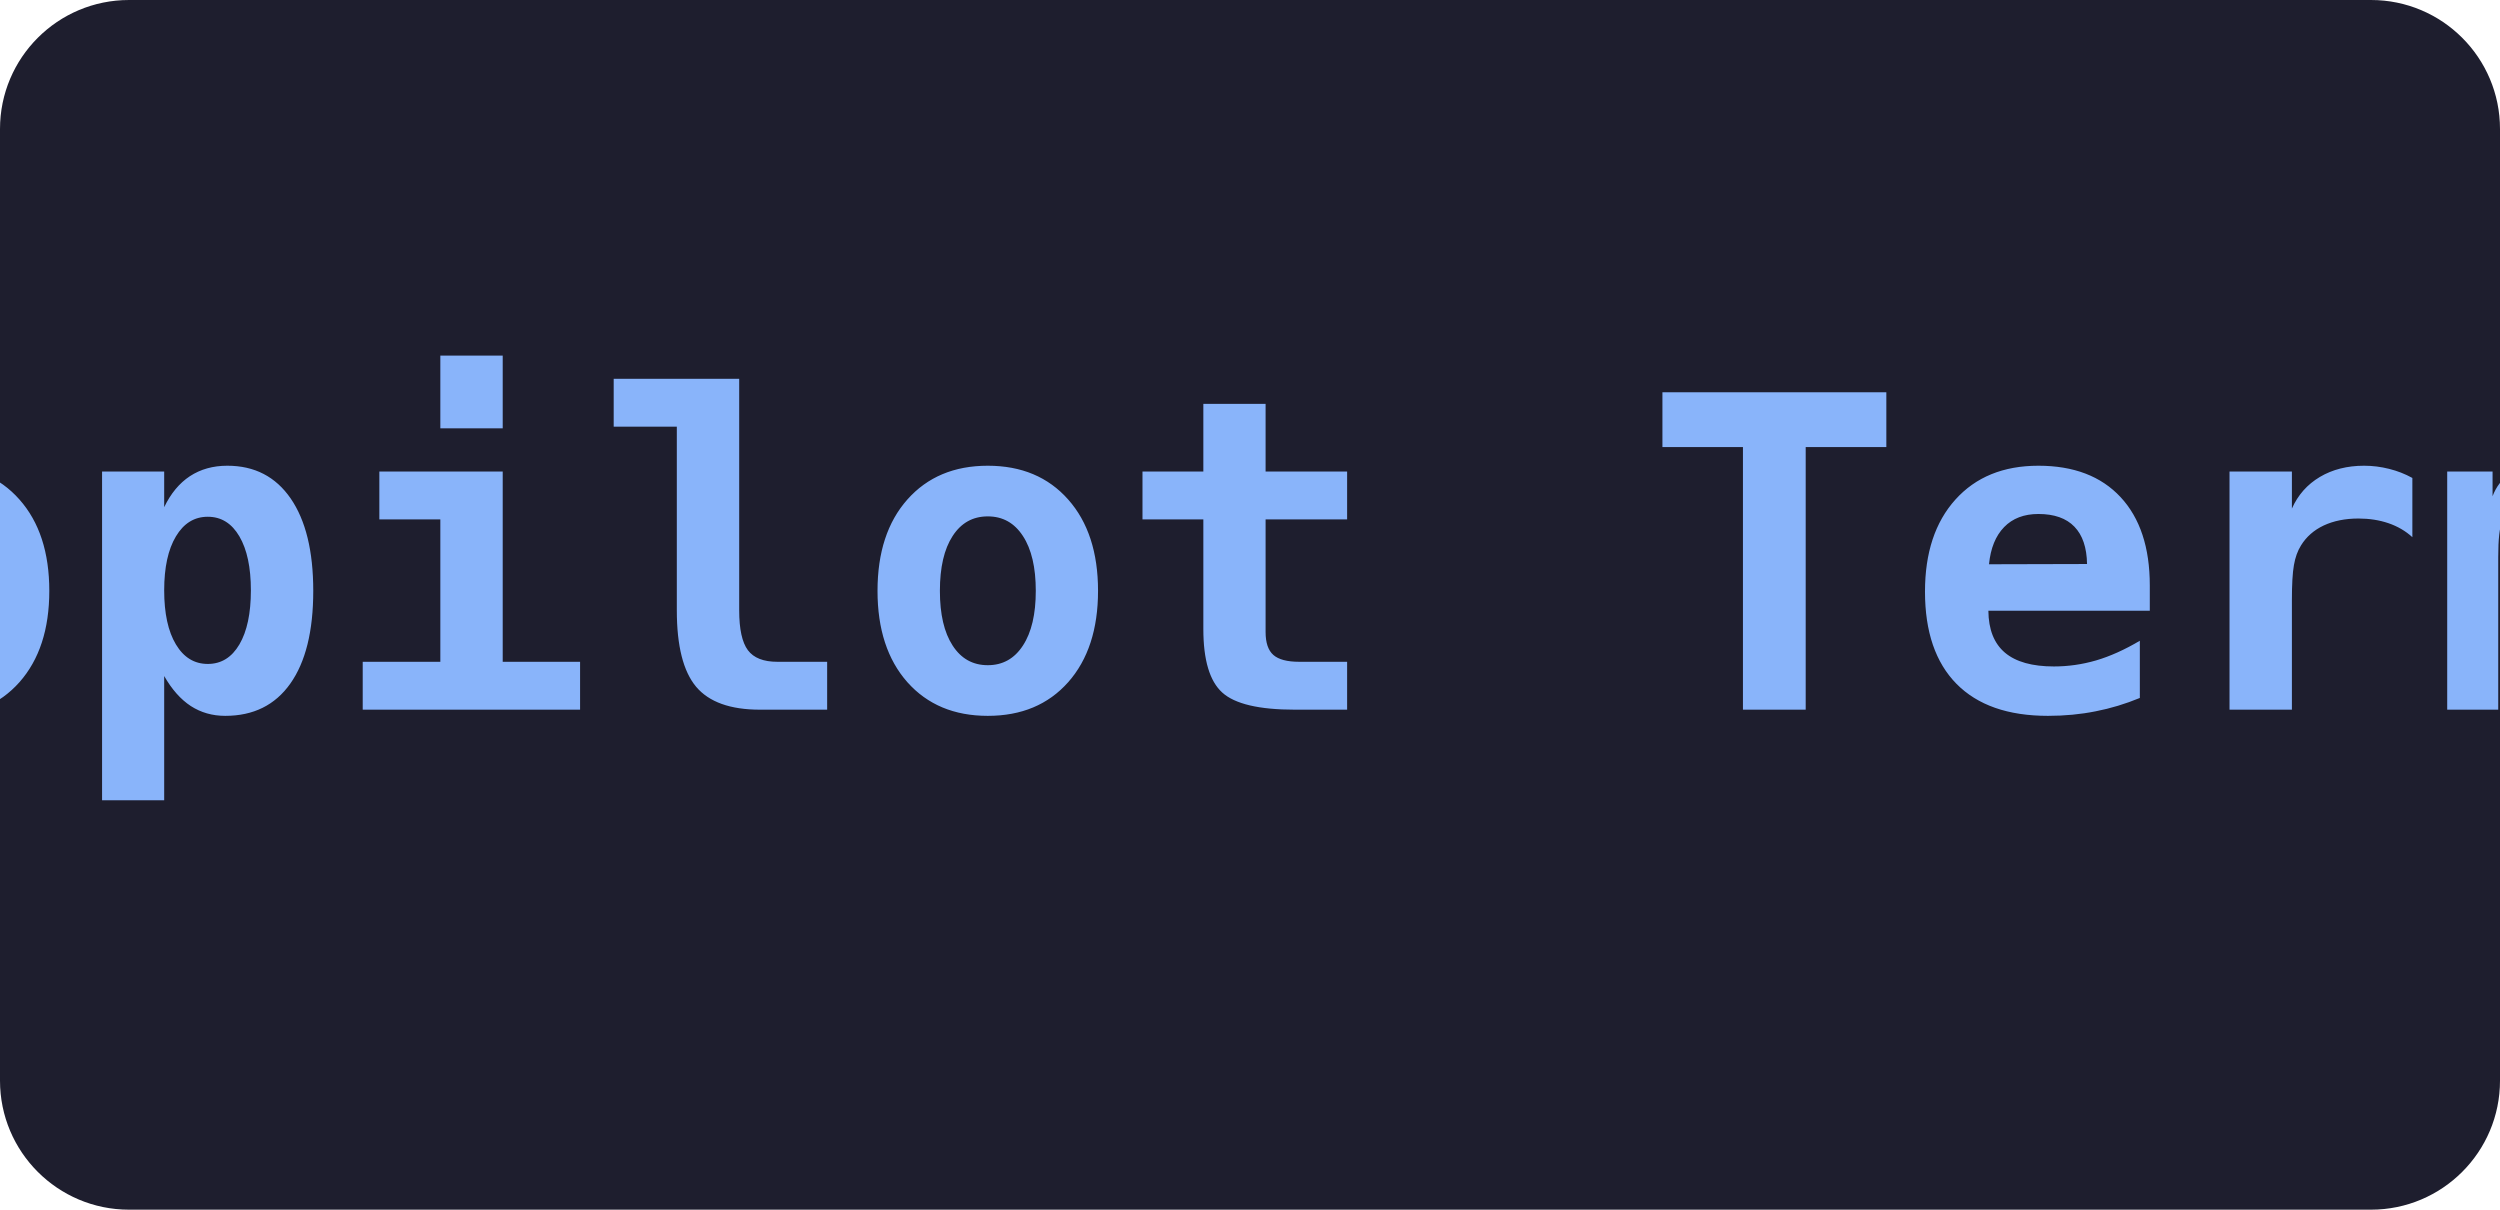
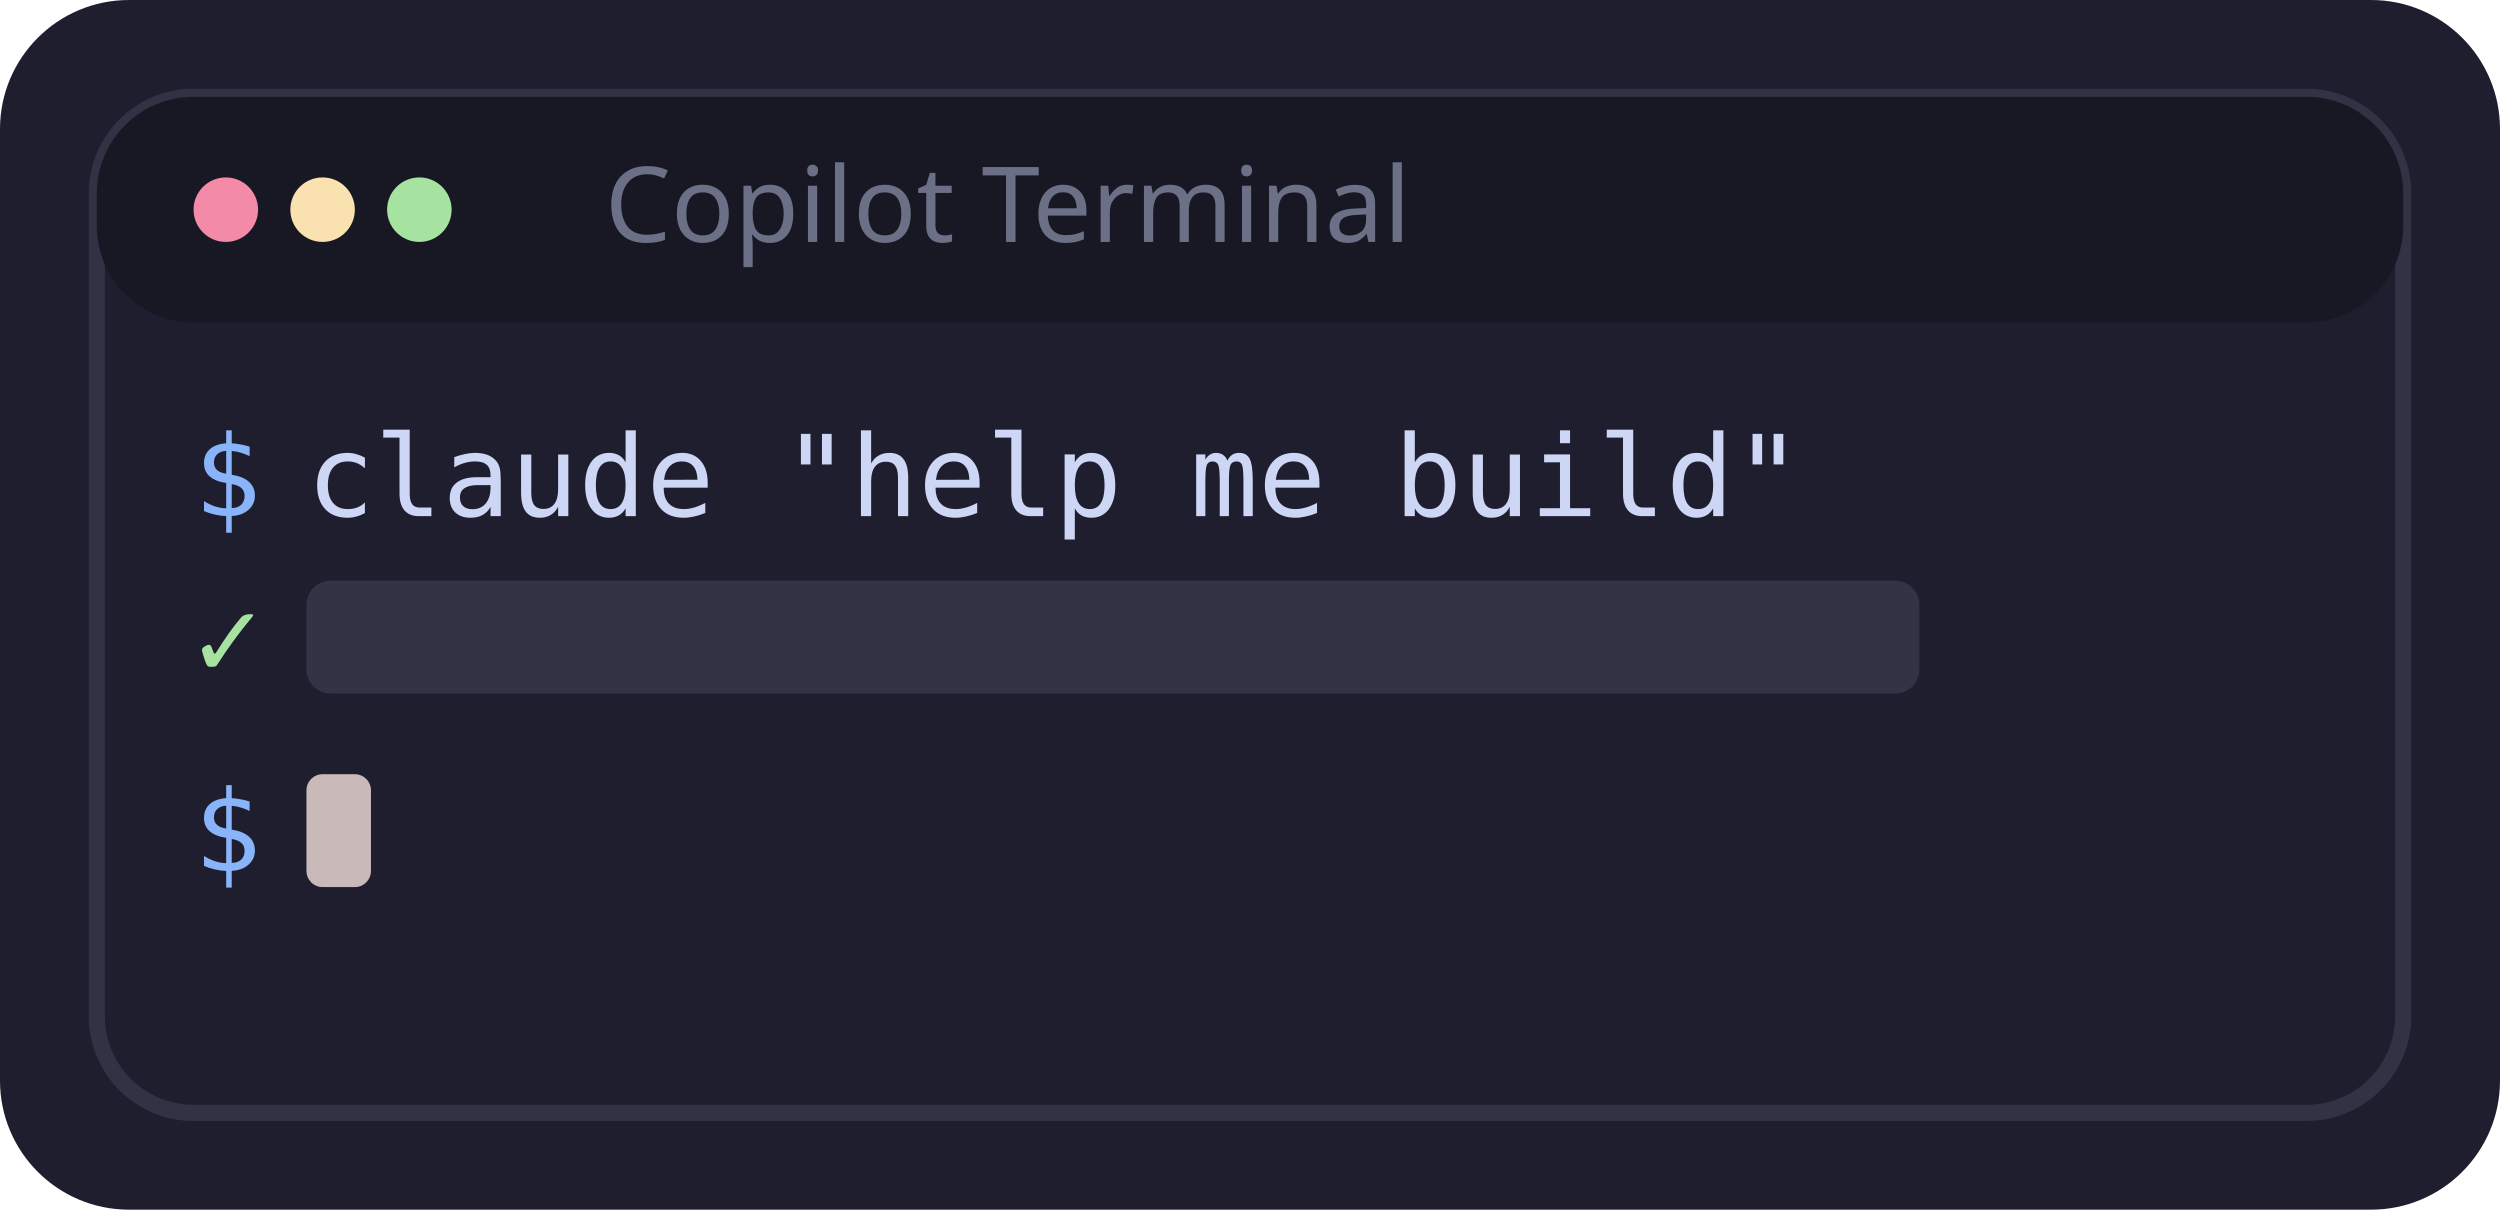
<svg xmlns="http://www.w3.org/2000/svg" width="310" height="150" viewBox="0 0 310 150">
  <rect width="310" height="150" rx="16" fill="#1e1e2e" />
-   <text x="155" y="88" font-family="Consolas,monospace" font-size="54" font-weight="bold" fill="#89b4fa" text-anchor="middle">&gt;_ Copilot Terminal</text>
+   <rect x="12" y="12" width="286" height="126" rx="12" fill="none" stroke="#313244" stroke-width="2" />
+   <rect x="12" y="12" width="286" height="28" rx="12" fill="#181825" />
+   <circle cx="28" cy="26" r="4" fill="#f38ba8" />
+   <circle cx="40" cy="26" r="4" fill="#f9e2af" />
+   <circle cx="52" cy="26" r="4" fill="#a6e3a1" />
+   <text x="75" y="30" font-family="Segoe UI,sans-serif" font-size="13" fill="#6c7086">Copilot Terminal</text>
+   <text x="24" y="64" font-family="Consolas,monospace" font-size="14" fill="#89b4fa">$</text>
+   <text x="38" y="64" font-family="Consolas,monospace" font-size="14" fill="#cdd6f4">claude "help me build"</text>
+   <text x="24" y="84" font-family="Consolas,monospace" font-size="14" fill="#a6e3a1">✓</text>
+   <rect x="38" y="72" width="200" height="14" rx="3" fill="#45475a" opacity="0.5" />
+   <text x="24" y="108" font-family="Consolas,monospace" font-size="14" fill="#89b4fa">$</text>
+   <rect x="38" y="96" width="8" height="14" rx="2" fill="#f5e0dc" opacity="0.8" />
</svg>
